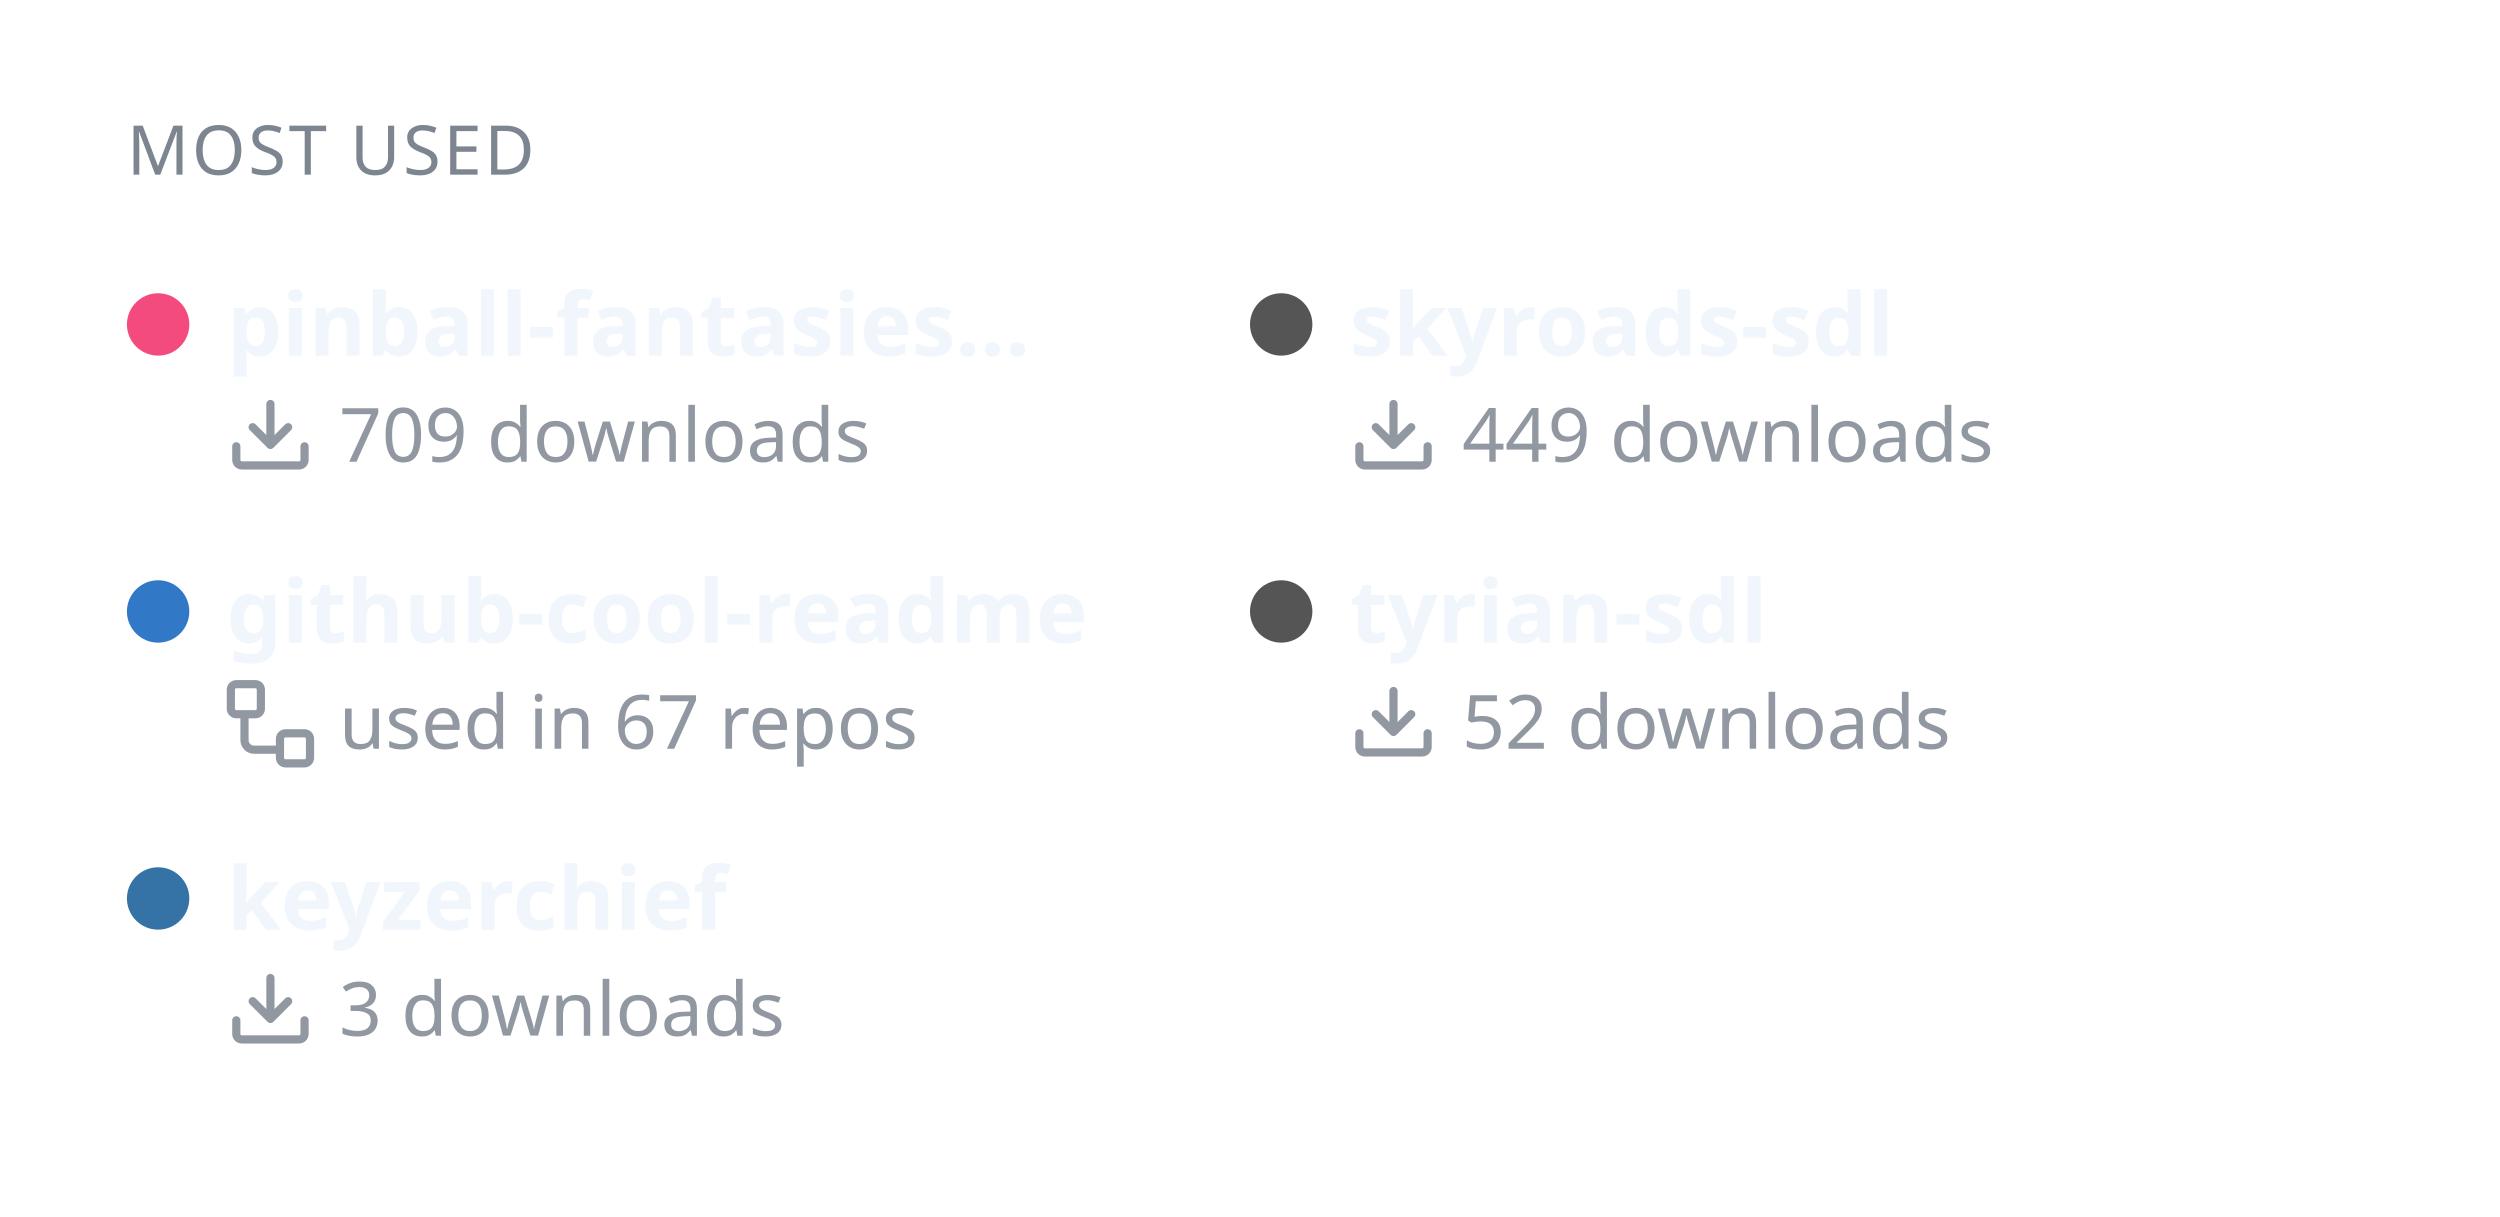
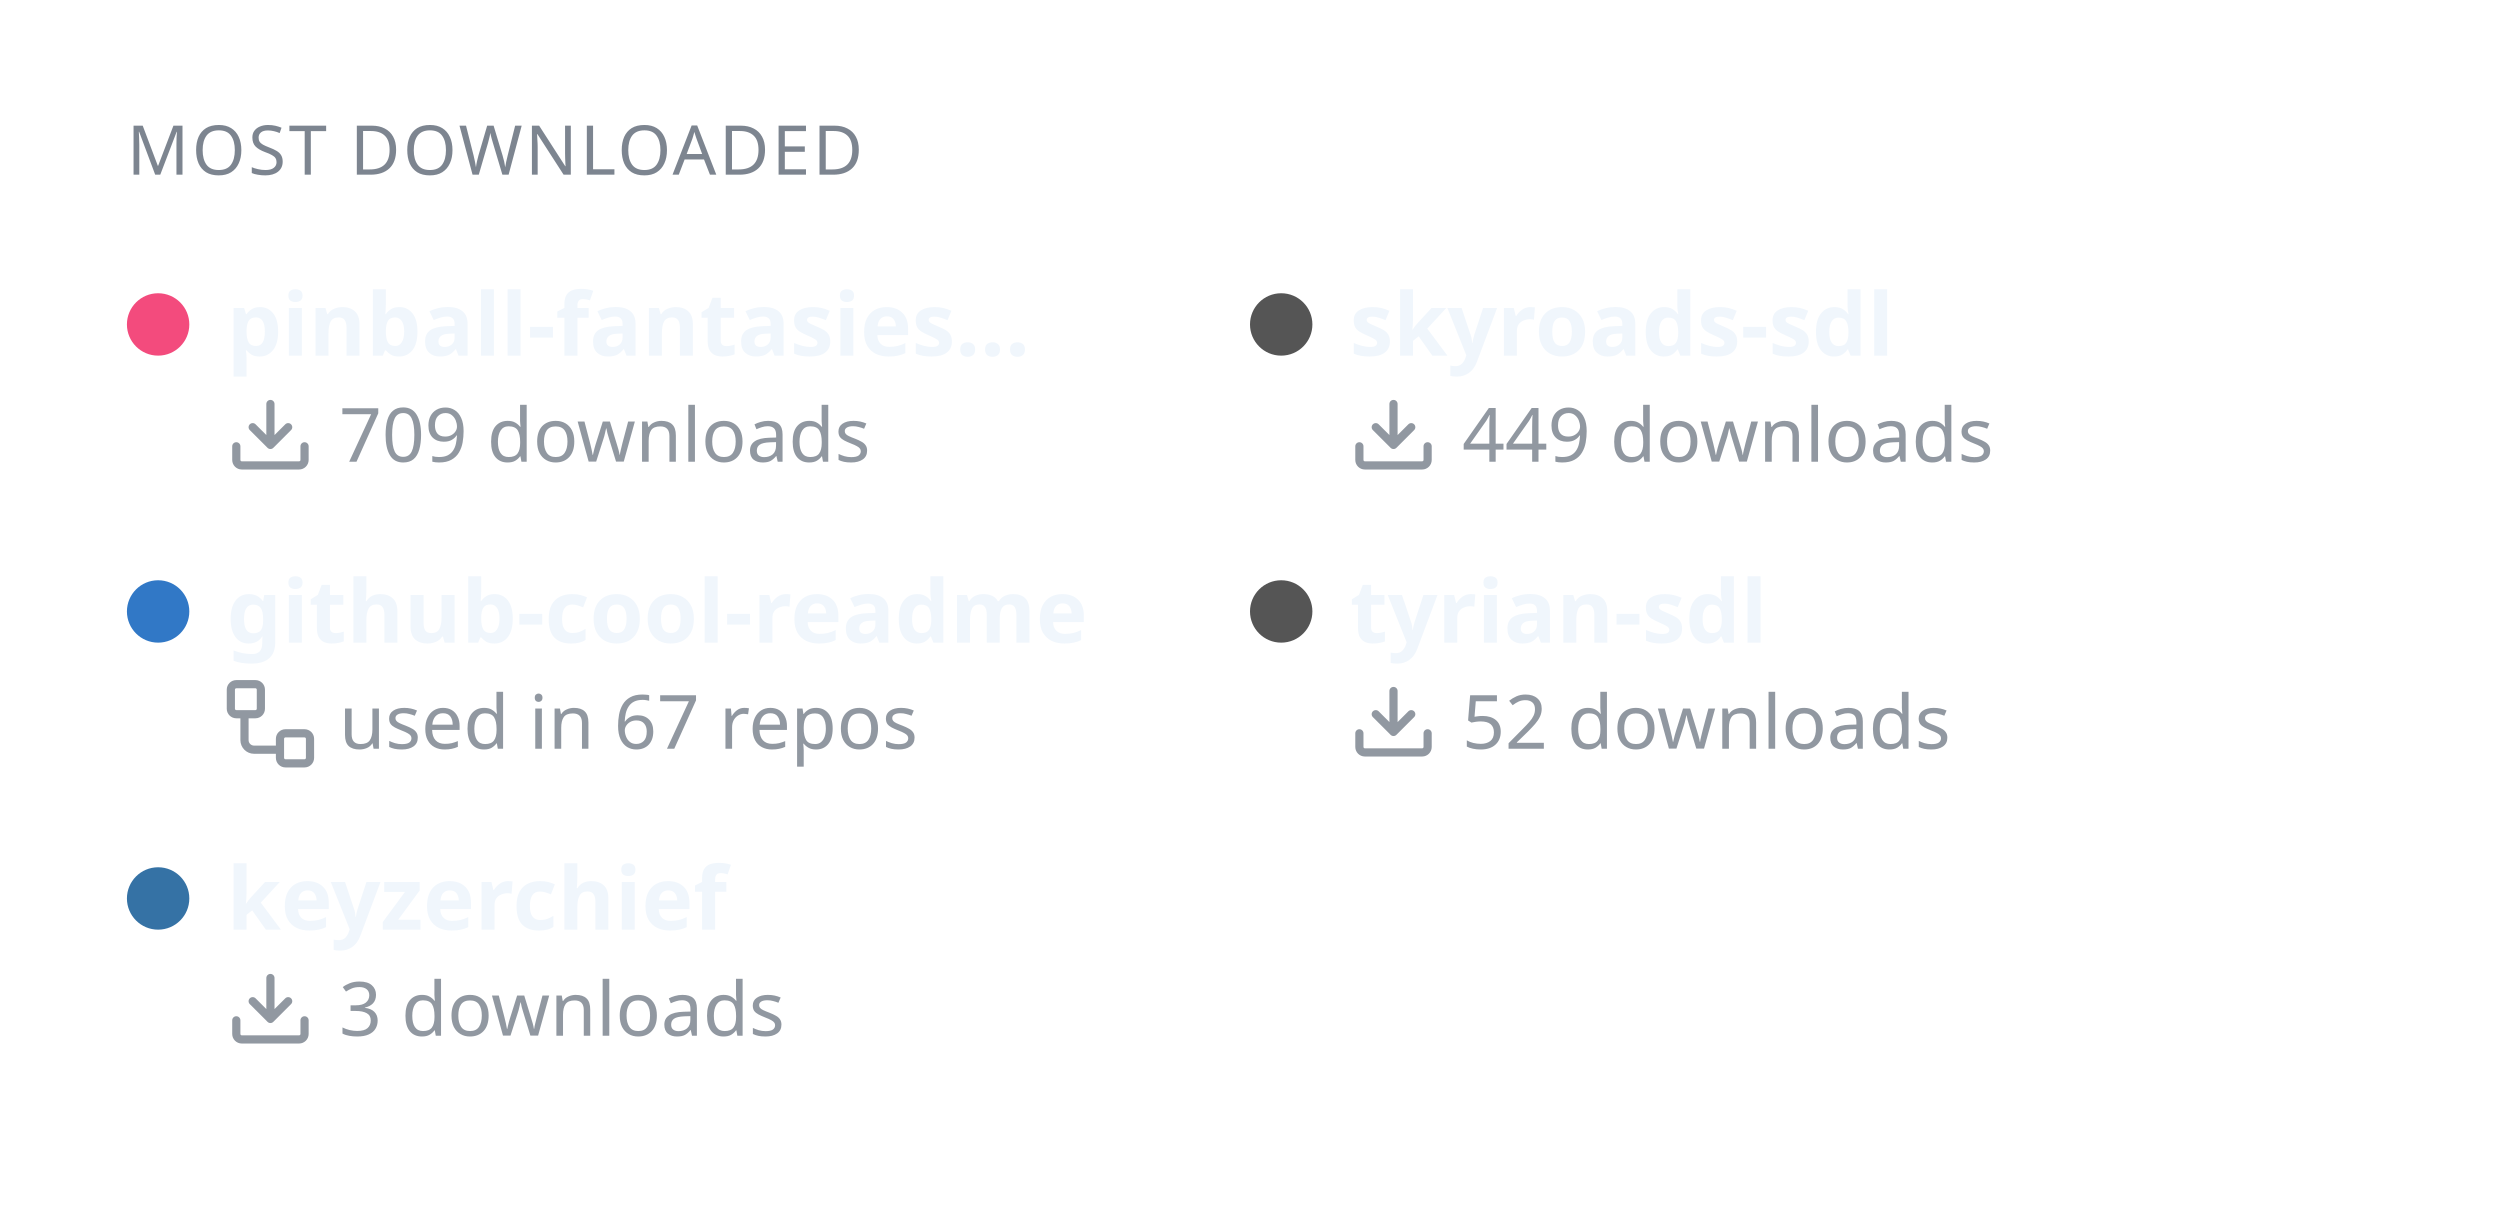
<svg xmlns="http://www.w3.org/2000/svg" width="450" height="219" viewBox="0 0 400 195" fill="none" role="img" aria-labelledby="title desc">
  <style>
  text { font-family: -apple-system, BlinkMacSystemFont, 'Segoe UI', 'Noto Sans', Helvetica, Arial, sans-serif; fill: #f0f6fc; }
  .label { font-size: 14px; }
  .value { font-size: 14px; font-weight: 600; font-variant-numeric: tabular-nums; }
  .small { font-size: 12px; }
  .col { font-size: 11px; fill: #7d8590; letter-spacing: 0.04em; }
  .secondary { fill: #9198a1; }
  .muted { fill: #7d8590; }
  .icon { fill: #9198a1; }
  .fade { animation: fade 0.45s ease-out both; }
  .grow { transform-box: fill-box; transform-origin: left center; animation: grow 0.9s cubic-bezier(.2,.7,.2,1) 0.15s both; }
  .ring { animation: ring 1.2s cubic-bezier(.2,.7,.2,1) 0.2s both; }
  .pop { transform-box: fill-box; transform-origin: center; animation: pop 0.4s ease-out 0.5s both; }
  @keyframes fade { from { opacity: 0; transform: translateY(4px); } }
  @keyframes grow { from { transform: scaleX(0); } }
  @keyframes pop { from { opacity: 0; transform: scale(0.6); } }
  @media (prefers-reduced-motion: reduce) { * { animation: none !important; } }
</style>
  <rect x="0.5" y="0.5" width="399" height="194" rx="6" fill="none" stroke="none" />
-   <text x="20" y="28" class="col">MOST USED</text>
+   <text x="20" y="28" class="col">MOST DOWNLOADED</text>
  <g transform="translate(20 44)">
    <g class="fade" style="animation-delay: 200ms">
      <circle cx="5" cy="8" r="5" fill="#f34b7d" />
      <text x="16" y="13" class="label" style="font-weight: 600;">pinball-fantasies…</text>
      <g class="icon" transform="translate(16 19) scale(0.875)">
        <path d="M2.75 14A1.75 1.75 0 0 1 1 12.25v-2.5a.75.75 0 0 1 1.5 0v2.5c0 .138.112.25.25.25h10.5a.25.25 0 0 0 .25-.25v-2.5a.75.75 0 0 1 1.5 0v2.5A1.75 1.75 0 0 1 13.25 14Z" />
        <path d="M7.25 7.689V2a.75.75 0 0 1 1.5 0v5.689l1.97-1.969a.749.749 0 1 1 1.06 1.06l-3.25 3.25a.749.749 0 0 1-1.06 0L4.22 6.78a.749.749 0 1 1 1.06-1.06l1.97 1.969Z" />
      </g>
      <text x="34" y="30" class="small secondary">709 downloads</text>
    </g>
  </g>
  <g transform="translate(200 44)">
    <g class="fade" style="animation-delay: 270ms">
      <circle cx="5" cy="8" r="5" fill="#555555" />
      <text x="16" y="13" class="label" style="font-weight: 600;">skyroads-sdl</text>
      <g class="icon" transform="translate(16 19) scale(0.875)">
        <path d="M2.75 14A1.75 1.75 0 0 1 1 12.25v-2.5a.75.75 0 0 1 1.5 0v2.5c0 .138.112.25.25.25h10.5a.25.25 0 0 0 .25-.25v-2.5a.75.75 0 0 1 1.5 0v2.5A1.75 1.75 0 0 1 13.25 14Z" />
        <path d="M7.25 7.689V2a.75.75 0 0 1 1.5 0v5.689l1.97-1.969a.749.749 0 1 1 1.06 1.06l-3.25 3.25a.749.749 0 0 1-1.06 0L4.22 6.78a.749.749 0 1 1 1.06-1.06l1.97 1.969Z" />
      </g>
      <text x="34" y="30" class="small secondary">449 downloads</text>
    </g>
  </g>
  <g transform="translate(20 90)">
    <g class="fade" style="animation-delay: 340ms">
      <circle cx="5" cy="8" r="5" fill="#3178c6" />
      <text x="16" y="13" class="label" style="font-weight: 600;">github-cool-readme</text>
      <g class="icon" transform="translate(16 19) scale(0.875)">
        <path d="M0 1.75C0 .784.784 0 1.75 0h3.5C6.216 0 7 .784 7 1.75v3.5A1.75 1.75 0 0 1 5.25 7H4v4a1 1 0 0 0 1 1h4v-1.25C9 9.784 9.784 9 10.75 9h3.5c.966 0 1.75.784 1.75 1.75v3.5A1.75 1.75 0 0 1 14.25 16h-3.5A1.75 1.75 0 0 1 9 14.25v-.75H5A2.5 2.5 0 0 1 2.5 11V7h-.75A1.75 1.75 0 0 1 0 5.25Zm1.75-.25a.25.25 0 0 0-.25.25v3.5c0 .138.112.25.25.25h3.5a.25.25 0 0 0 .25-.25v-3.5a.25.25 0 0 0-.25-.25Zm9 9a.25.25 0 0 0-.25.25v3.5c0 .138.112.25.25.25h3.5a.25.25 0 0 0 .25-.25v-3.5a.25.25 0 0 0-.25-.25Z" />
      </g>
      <text x="34" y="30" class="small secondary">used in 67 repos</text>
    </g>
  </g>
  <g transform="translate(200 90)">
    <g class="fade" style="animation-delay: 410ms">
      <circle cx="5" cy="8" r="5" fill="#555555" />
      <text x="16" y="13" class="label" style="font-weight: 600;">tyrian-sdl</text>
      <g class="icon" transform="translate(16 19) scale(0.875)">
        <path d="M2.75 14A1.75 1.75 0 0 1 1 12.25v-2.5a.75.75 0 0 1 1.5 0v2.5c0 .138.112.25.25.25h10.5a.25.25 0 0 0 .25-.25v-2.5a.75.75 0 0 1 1.5 0v2.5A1.75 1.75 0 0 1 13.25 14Z" />
        <path d="M7.25 7.689V2a.75.75 0 0 1 1.5 0v5.689l1.97-1.969a.749.749 0 1 1 1.06 1.06l-3.25 3.25a.749.749 0 0 1-1.06 0L4.22 6.78a.749.749 0 1 1 1.06-1.06l1.97 1.969Z" />
      </g>
      <text x="34" y="30" class="small secondary">52 downloads</text>
    </g>
  </g>
  <g transform="translate(20 136)">
    <g class="fade" style="animation-delay: 480ms">
      <circle cx="5" cy="8" r="5" fill="#3572A5" />
      <text x="16" y="13" class="label" style="font-weight: 600;">keyzerchief</text>
      <g class="icon" transform="translate(16 19) scale(0.875)">
        <path d="M2.75 14A1.75 1.75 0 0 1 1 12.25v-2.5a.75.75 0 0 1 1.5 0v2.5c0 .138.112.25.25.25h10.5a.25.25 0 0 0 .25-.25v-2.5a.75.75 0 0 1 1.5 0v2.5A1.75 1.75 0 0 1 13.25 14Z" />
        <path d="M7.25 7.689V2a.75.75 0 0 1 1.5 0v5.689l1.97-1.969a.749.749 0 1 1 1.06 1.06l-3.25 3.25a.749.749 0 0 1-1.06 0L4.22 6.78a.749.749 0 1 1 1.06-1.06l1.97 1.969Z" />
      </g>
      <text x="34" y="30" class="small secondary">3 downloads</text>
    </g>
  </g>
</svg>
